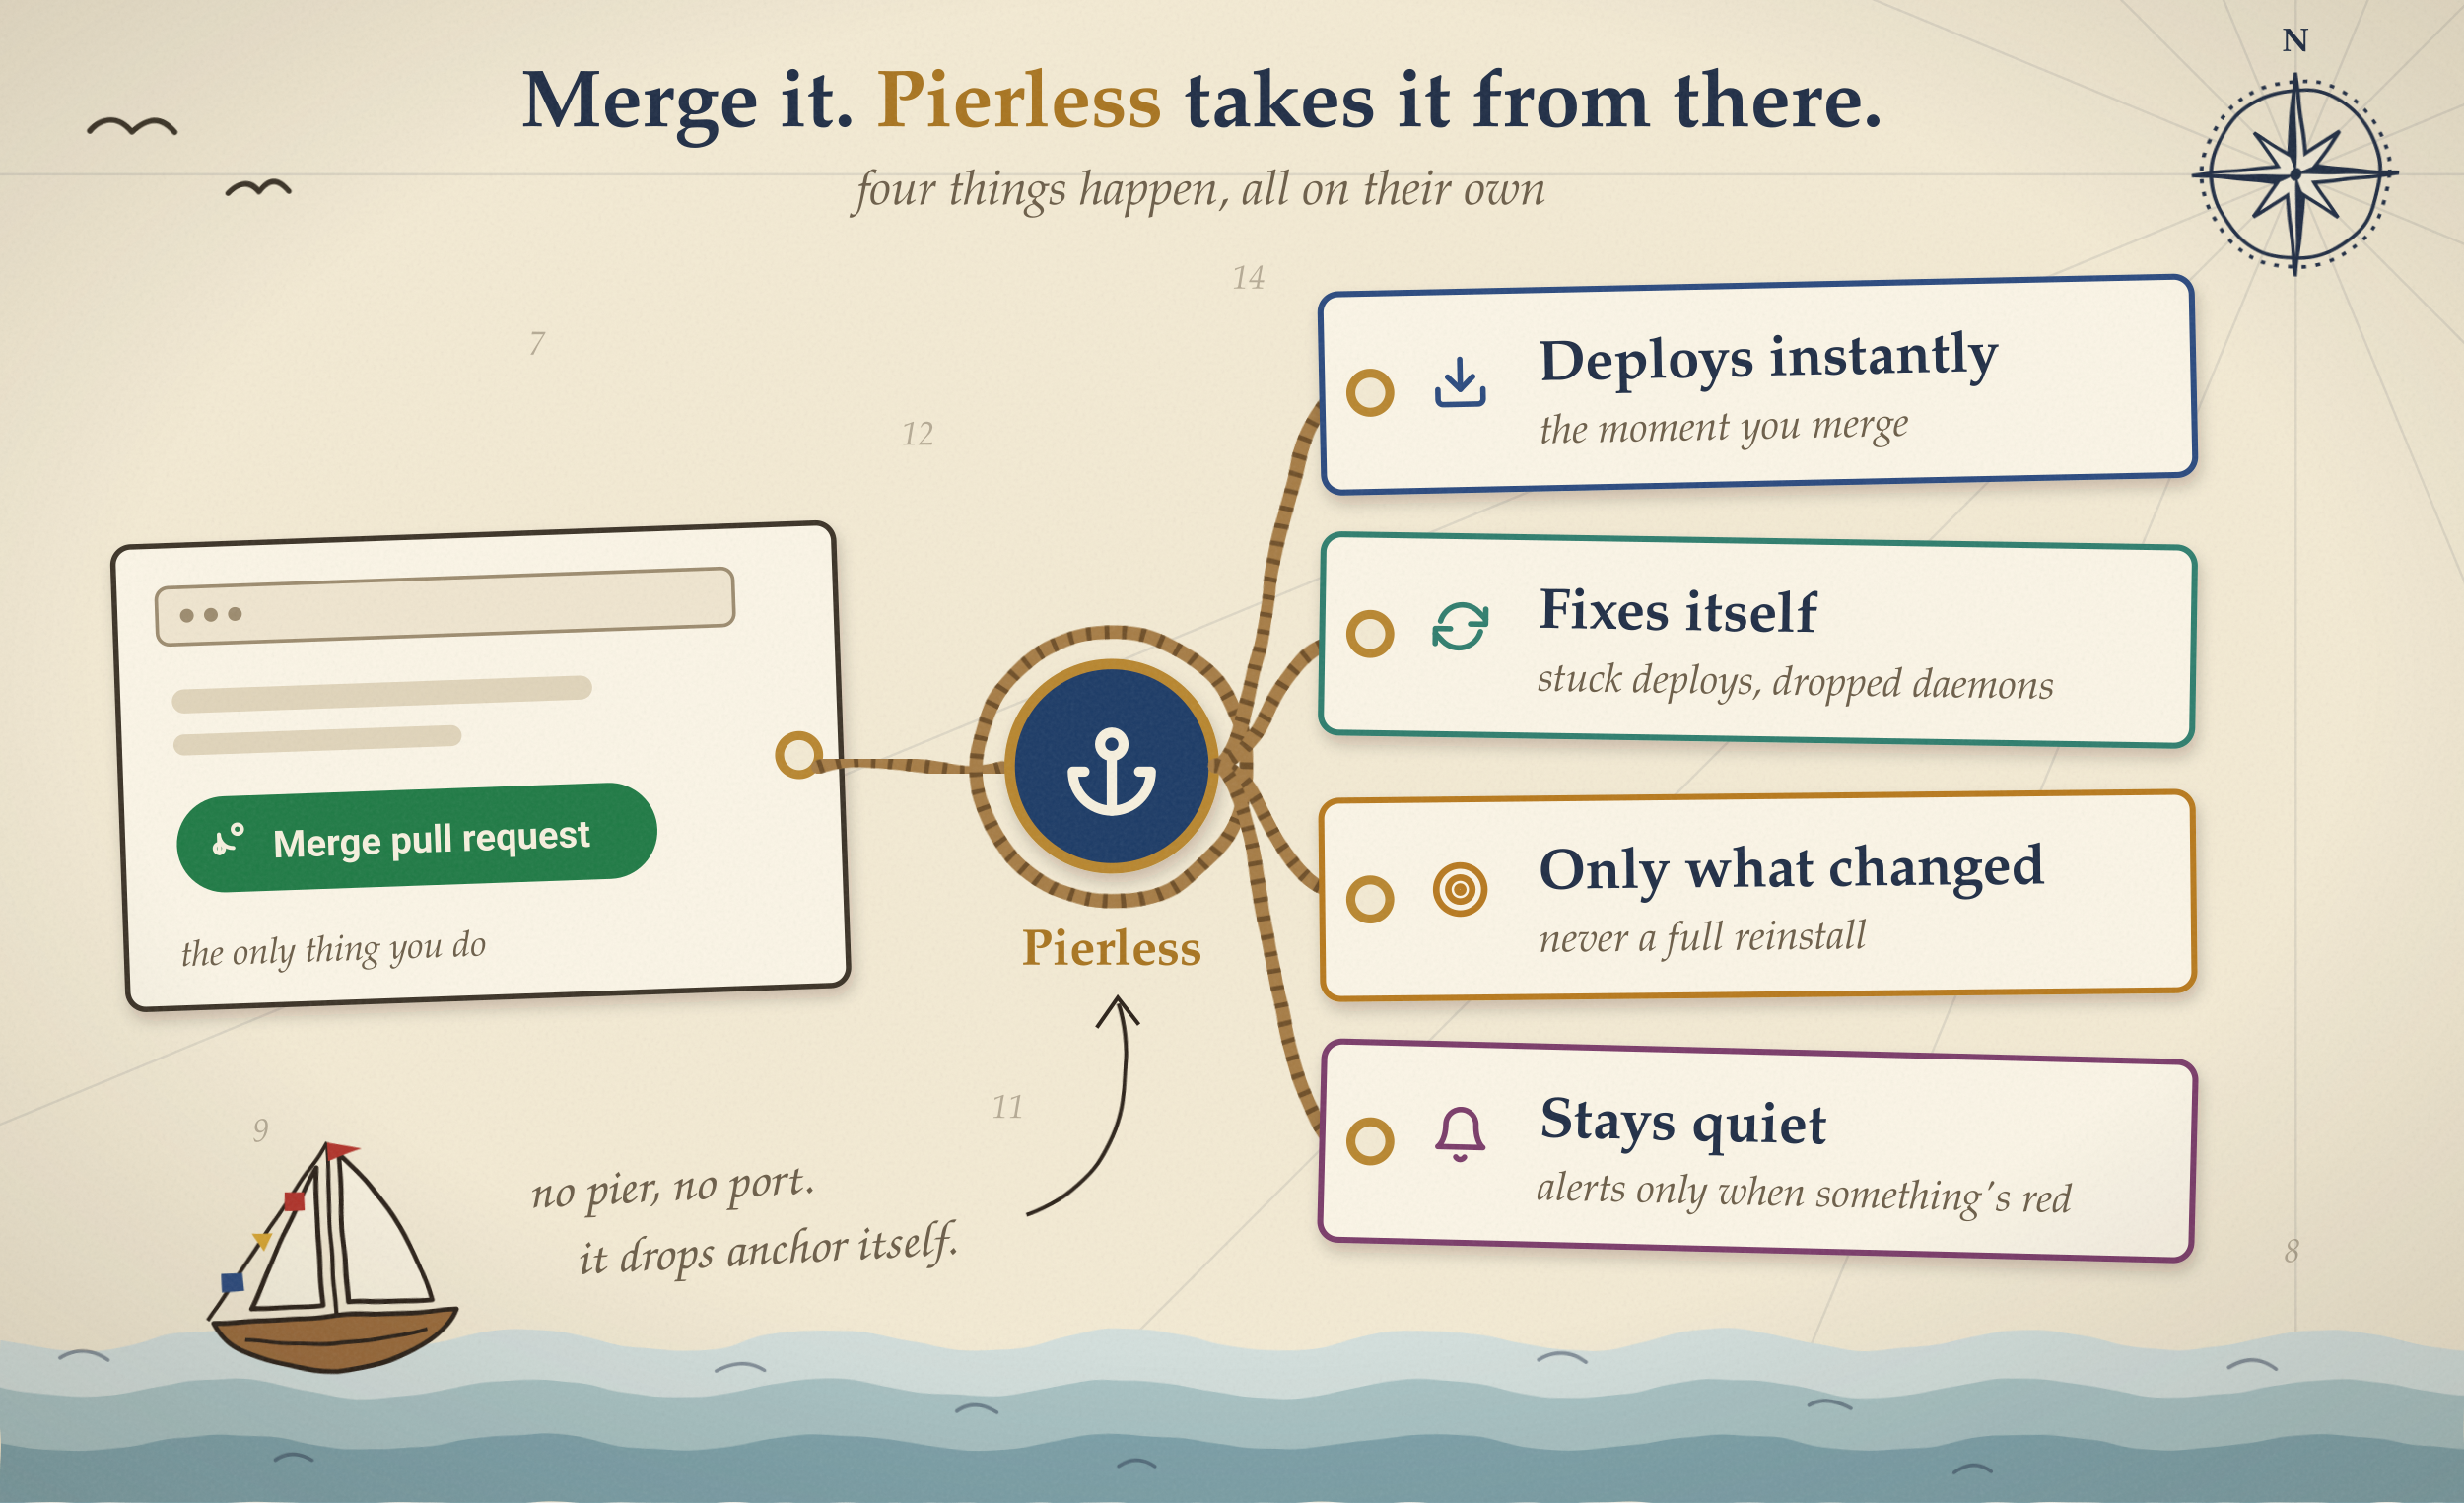
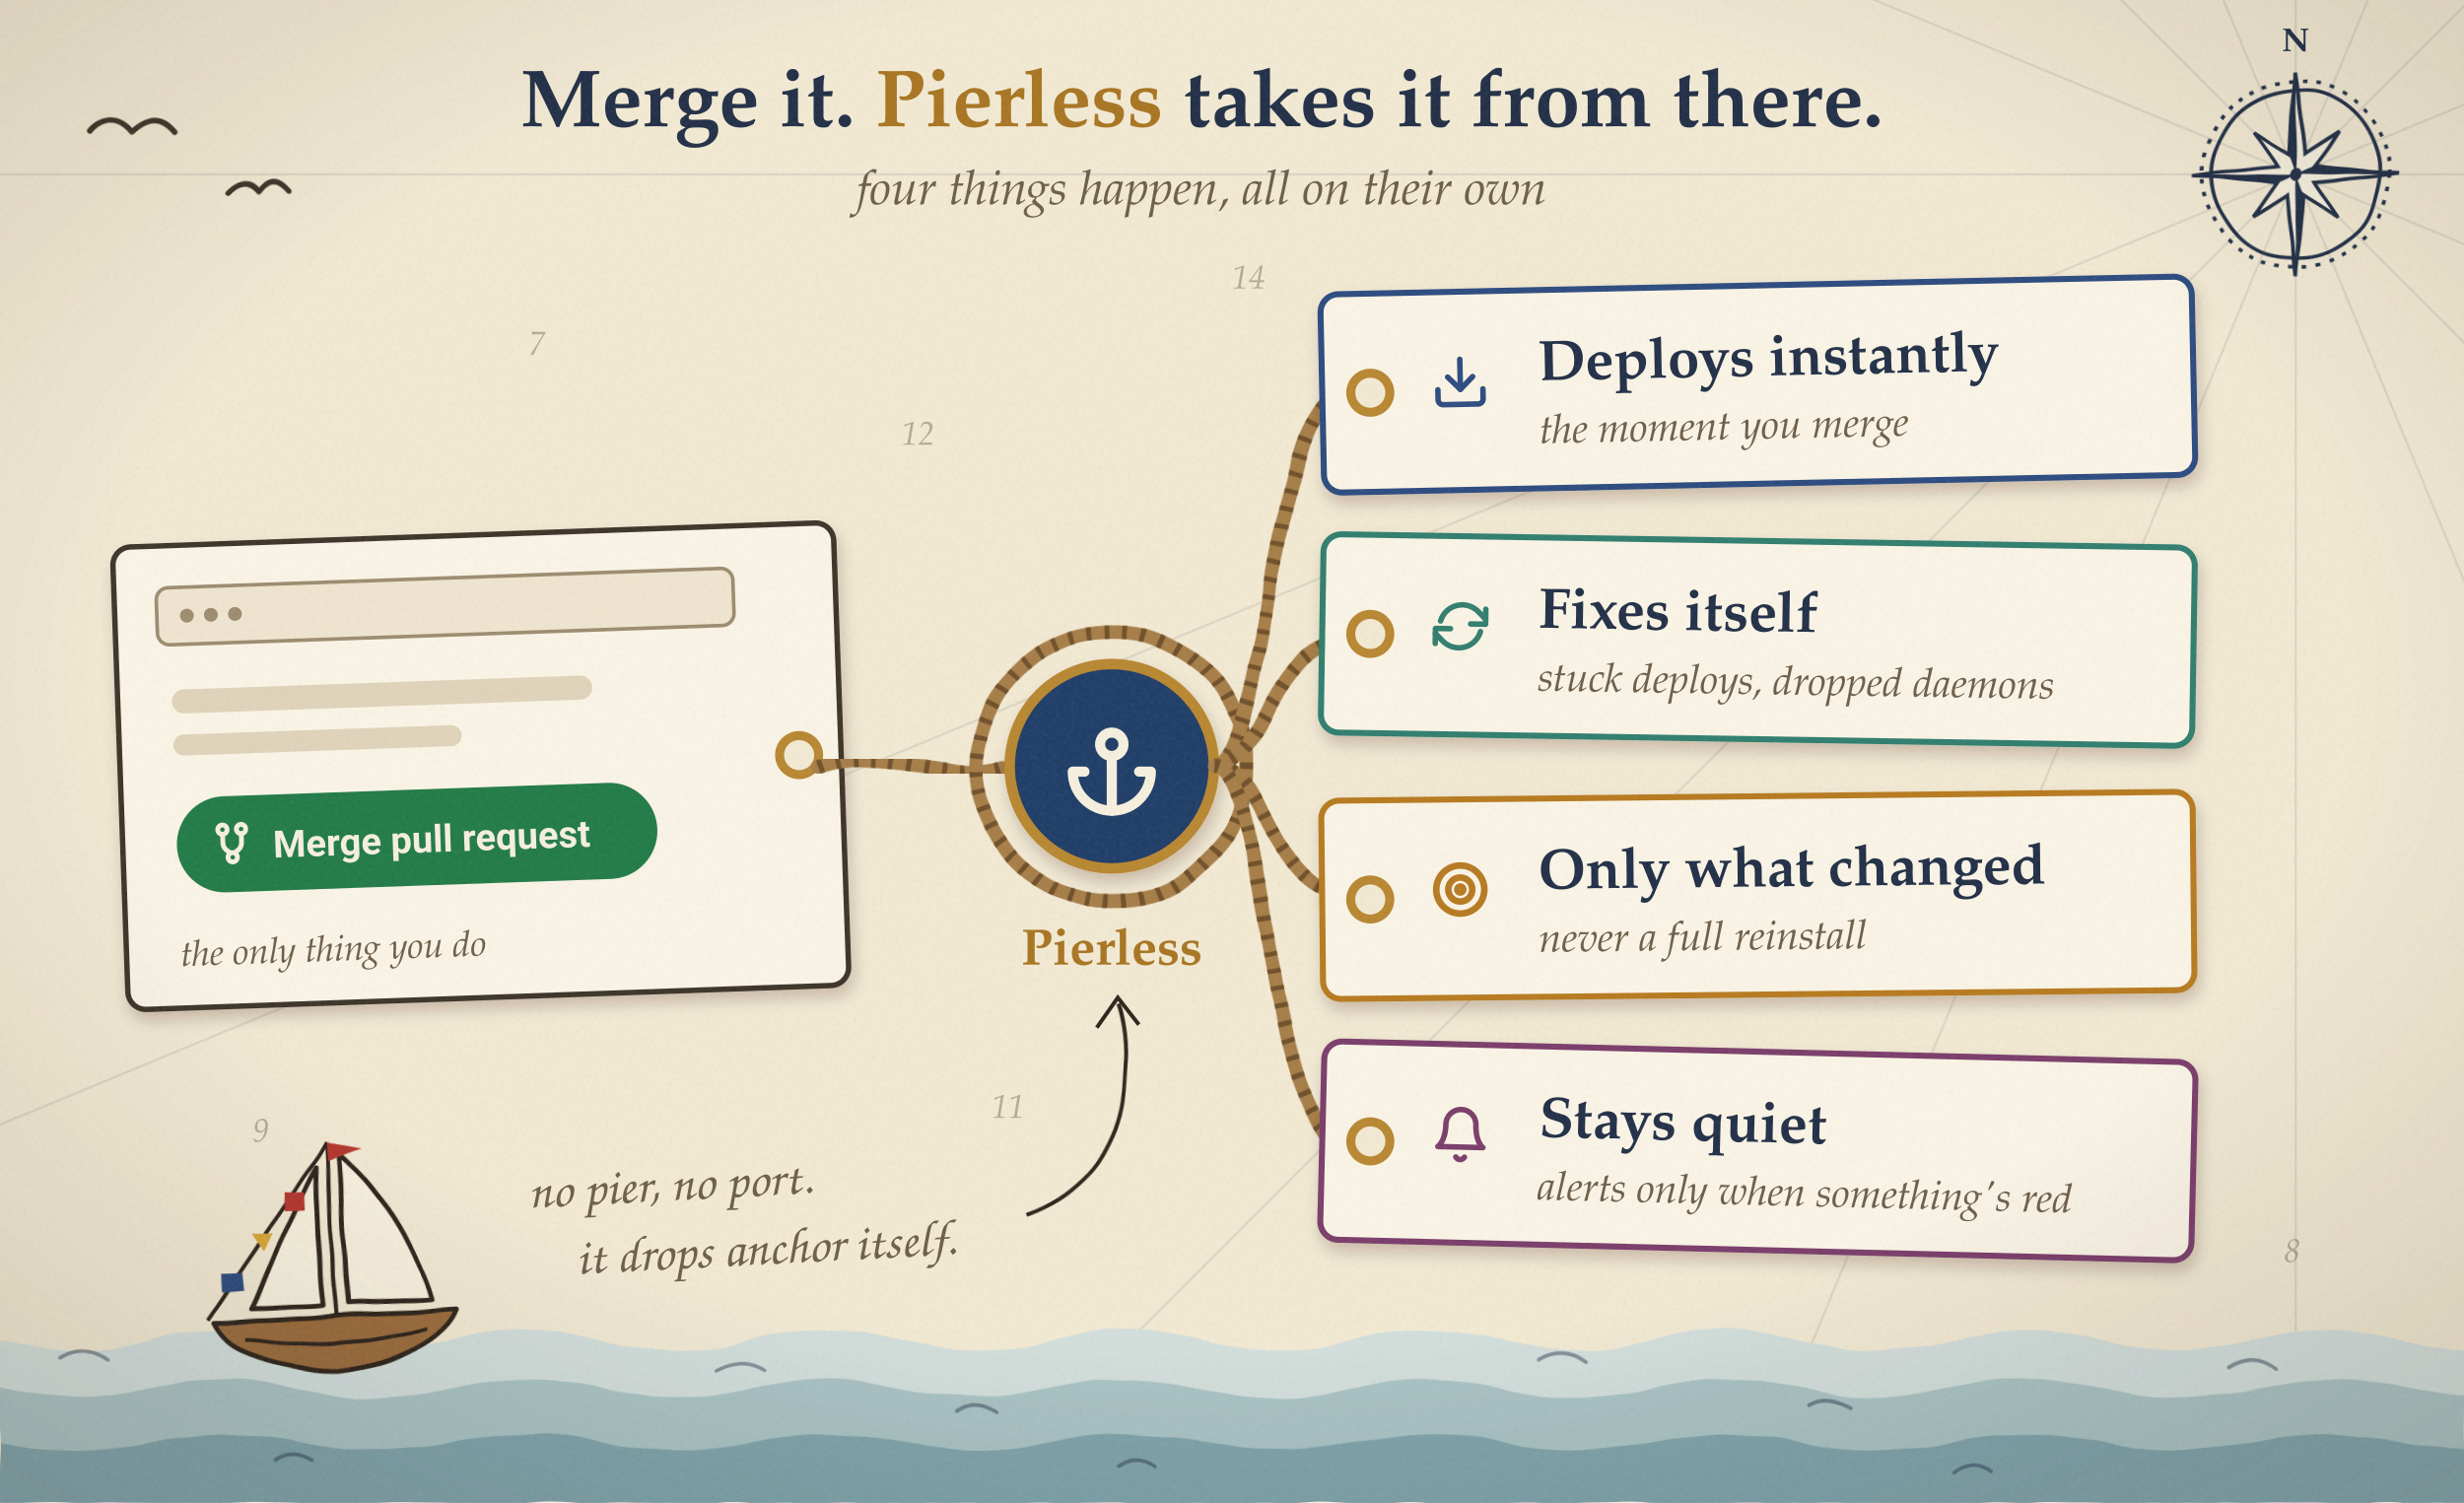
<svg xmlns="http://www.w3.org/2000/svg" viewBox="0 0 820 500" width="820" height="500" role="img" aria-labelledby="hero-title">
  <defs>
    <filter id="rough" x="-10%" y="-10%" width="120%" height="120%">
      <feTurbulence type="fractalNoise" baseFrequency="0.04" numOctaves="2" seed="7" result="n" />
      <feDisplacementMap in="SourceGraphic" in2="n" scale="2.4" xChannelSelector="R" yChannelSelector="G" />
    </filter>
    <filter id="roughds" x="-20%" y="-30%" width="140%" height="170%">
      <feTurbulence type="fractalNoise" baseFrequency="0.04" numOctaves="2" seed="3" result="n" />
      <feDisplacementMap in="SourceGraphic" in2="n" scale="2.4" xChannelSelector="R" yChannelSelector="G" result="d" />
      <feDropShadow in="d" dx="1" dy="3" stdDeviation="2.5" flood-color="#2a1d0c" flood-opacity="0.2" />
    </filter>
    <filter id="grain" x="0" y="0" width="100%" height="100%">
      <feTurbulence type="fractalNoise" baseFrequency="0.8" numOctaves="3" stitchTiles="stitch" />
      <feColorMatrix type="saturate" values="0" />
    </filter>
    <radialGradient id="vignette" cx="50%" cy="45%" r="75%">
      <stop offset="60%" stop-color="#000" stop-opacity="0" />
      <stop offset="100%" stop-color="#3b2a12" stop-opacity="0.16" />
    </radialGradient>
    <style>
      .serif { font-family: Georgia, "Iowan Old Style", Palatino, "Palatino Linotype", "Times New Roman", serif; }
      .sans { font-family: system-ui, -apple-system, "Segoe UI", Roboto, Helvetica, Arial, sans-serif; }
      .hand { font-family: "Bradley Hand", "Segoe Print", "Chalkboard SE", cursive; }
      .bg { fill: #f3ead3; } .grain { opacity: 0.09; }
      .rhumb { fill: none; stroke: #1f2d45; stroke-width: 0.8; opacity: 0.1; }
      .ink { fill: #1f2d45; } .inks { stroke: #1f2d45; } .muted { fill: #6b5d48; } .sound { fill: #6b5d48; opacity: 0.45; font-style: italic; }
      .brass { fill: #a8741f; } .brass-s { stroke: #b8862f; }
      .star-fill { fill: #1f2d45; } .star-open { fill: #f7f0de; stroke: #1f2d45; stroke-width: 1.2; }
      .ring { fill: none; stroke: #1f2d45; stroke-width: 1.2; }
      .paper { fill: #fbf5e6; stroke: #3b3326; stroke-width: 1.8; } .chrome { fill: #efe5cf; stroke: #9c8b6e; stroke-width: 1.2; } .dot { fill: #9c8b6e; } .bar { fill: #e0d4ba; }
      .rope { fill: none; stroke: #a67c45; stroke-width: 4.5; stroke-linecap: round; }
      .twist { fill: none; stroke: #6e4e27; stroke-width: 4.5; stroke-dasharray: 1.6 4.4; }
      .grommet { fill: #f3ead3; stroke: #b8862f; stroke-width: 3; }
      .hub { fill: #1f3a66; stroke: #b8862f; stroke-width: 3.5; }
      .anchor { fill: none; stroke: #f7f0de; stroke-width: 2.6; stroke-linecap: round; stroke-linejoin: round; }
      .gull { fill: none; stroke: #3b3326; stroke-width: 1.8; stroke-linecap: round; stroke-linejoin: round; }
      .stars, .moon { display: none; }
      .w1 { fill: #d3dfdc; } .w2 { fill: #a9c3c4; } .w3 { fill: #7ea3ab; }
      .crest { fill: none; stroke: #1f2d45; stroke-width: 1.2; stroke-linecap: round; opacity: 0.45; }
      .hull { fill: #9a6a3a; stroke: #2b2118; stroke-width: 1.6; stroke-linejoin: round; } .sail { fill: #f9f2df; stroke: #2b2118; stroke-width: 1.6; stroke-linejoin: round; } .line { fill: none; stroke: #2b2118; stroke-width: 1.3; }
      .c-navy { fill: #fbf5e6; stroke: #2b4a7e; stroke-width: 2; } .c-sea { fill: #fbf5e6; stroke: #2f7d6d; stroke-width: 2; } .c-ochre { fill: #fbf5e6; stroke: #b7791f; stroke-width: 2; } .c-plum { fill: #fbf5e6; stroke: #7a3b69; stroke-width: 2; }
      .g { fill: none; stroke-width: 2.2; stroke-linejoin: round; stroke-linecap: round; }
      .i-navy { stroke: #2b4a7e; } .i-sea { stroke: #2f7d6d; } .i-ochre { stroke: #b7791f; } .i-plum { stroke: #7a3b69; }
      .vig { fill: url(#vignette); }
      @media (prefers-color-scheme: dark) {
        .bg { fill: #122036; } .grain { opacity: 0.07; }
        .rhumb { stroke: #c9d3e3; opacity: 0.1; }
        .ink { fill: #ece3cc; } .inks { stroke: #ece3cc; } .muted { fill: #a6b3c8; } .sound { fill: #a6b3c8; }
        .brass { fill: #e0b562; } .brass-s { stroke: #d8a94f; }
        .star-fill { fill: #ece3cc; } .star-open { fill: #122036; stroke: #ece3cc; } .ring { stroke: #ece3cc; }
        .paper { fill: #1a2a44; stroke: #7f8fa8; } .chrome { fill: #22344f; stroke: #6d7c95; } .dot { fill: #6d7c95; } .bar { fill: #30425f; }
        .rope { stroke: #cfa66a; } .twist { stroke: #8a6a3c; } .grommet { fill: #122036; stroke: #d8a94f; }
        .hub { fill: #28508f; stroke: #d8a94f; }
        .gull { stroke: #c9d3e3; }
        .stars { display: inline; fill: #ece3cc; } .moon { display: inline; fill: #ece3cc; }
        .w1 { fill: #1b3252; } .w2 { fill: #1f3d63; } .w3 { fill: #254a78; } .crest { stroke: #c9d3e3; opacity: 0.35; }
        .hull { fill: #8a5d33; stroke: #ece3cc; } .sail { fill: #ece3cc; stroke: #0e1a2c; } .line { stroke: #ece3cc; }
        .c-navy { fill: #1a2a44; stroke: #8fb4ff; } .c-sea { fill: #1a2a44; stroke: #6fd1b9; } .c-ochre { fill: #1a2a44; stroke: #f0c064; } .c-plum { fill: #1a2a44; stroke: #d69ad0; }
        .i-navy { stroke: #8fb4ff; } .i-sea { stroke: #6fd1b9; } .i-ochre { stroke: #f0c064; } .i-plum { stroke: #d69ad0; }
        .vig { opacity: 0.6; }
      }
    </style>
  </defs>
  <rect class="bg" x="0" y="0" width="820" height="500" />
  <g transform="translate(764,58)">
    <path class="rhumb" d="M0,0 L0,-900 M0,0 L344,-831 M0,0 L636,-636 M0,0 L831,-344 M0,0 L900,0 M0,0 L831,344 M0,0 L636,636 M0,0 L344,831 M0,0 L0,900 M0,0 L-344,831 M0,0 L-636,636 M0,0 L-831,344 M0,0 L-900,0 M0,0 L-831,-344 M0,0 L-636,-636 M0,0 L-344,-831" />
  </g>
  <g class="sound serif" font-size="11">
    <text x="176" y="118">7</text>
    <text x="300" y="148">12</text>
    <text x="84" y="380">9</text>
    <text x="330" y="372">11</text>
    <text x="760" y="420">8</text>
    <text x="410" y="96">14</text>
    <text x="150" y="490">4</text>
    <text x="430" y="494">6</text>
    <text x="690" y="488">5</text>
  </g>
  <g class="moon">
    <path d="M128,100 a14,14 0 1 0 6,24 a11,11 0 1 1 -6,-24 z" />
  </g>
  <g class="stars">
    <circle cx="610" cy="30" r="1.3" />
    <circle cx="560" cy="78" r="1.1" />
    <circle cx="96" cy="100" r="1.2" />
    <circle cx="40" cy="150" r="1" />
    <circle cx="330" cy="110" r="1" />
    <circle cx="800" cy="130" r="1.2" />
    <path d="M640,64 l1.6,-5 1.6,5 5,1.6 -5,1.6 -1.6,5 -1.6,-5 -5,-1.6 z" />
  </g>
  <g transform="translate(764,58)" filter="url(#rough)">
    <circle class="ring" r="28" />
    <circle class="ring" r="31" stroke-dasharray="1.5 3" />
    <polygon class="star-open" points="0,-34 2.7,-6.5 14.1,-14.1 6.5,-2.7 34,0 6.5,2.7 14.1,14.1 2.7,6.5 0,34 -2.7,6.5 -14.1,14.1 -6.5,2.7 -34,0 -6.5,-2.7 -14.1,-14.1 -2.7,-6.5" />
    <path class="star-fill" d="M0,0 L0,-34 L-2.7,-6.5 Z M0,0 L34,0 L6.5,-2.7 Z M0,0 L0,34 L2.7,6.5 Z M0,0 L-34,0 L-6.5,2.7 Z" />
    <circle class="star-fill" r="2" />
  </g>
  <text class="serif ink" x="764" y="17" font-size="11" font-weight="700" text-anchor="middle">N</text>
  <g class="gull" filter="url(#rough)">
    <path d="M30,44 q7,-8 14,0 q7,-8 14,0" />
    <path d="M76,64 q5,-6 10,0 q5,-6 10,0" />
  </g>
  <text class="serif ink" x="400" y="42" font-size="27" font-weight="700" text-anchor="middle">Merge it. <tspan class="brass">Pierless</tspan> takes it from there.</text>
  <text class="serif muted" x="400" y="68" font-size="16" font-style="italic" text-anchor="middle">four things happen, all on their own</text>
  <g transform="rotate(-2 160 255)">
    <rect class="paper" x="40" y="178" width="240" height="154" rx="6" filter="url(#roughds)" />
    <rect class="chrome" x="54" y="192" width="192" height="19" rx="4" />
    <circle class="dot" cx="64" cy="201.5" r="2.3" />
    <circle class="dot" cx="72" cy="201.5" r="2.3" />
    <circle class="dot" cx="80" cy="201.5" r="2.3" />
    <rect class="bar" x="58" y="226" width="140" height="8" rx="4" />
    <rect class="bar" x="58" y="241" width="96" height="7" rx="3.5" />
    <rect x="58" y="262" width="160" height="32" rx="16" fill="#1f7a45" />
-     <g transform="translate(69,270) scale(0.517)" stroke="#f7f0de" fill="none" stroke-width="2.6" stroke-linecap="round" stroke-linejoin="round">
-       <circle cx="6" cy="18" r="3" />
-       <circle cx="18" cy="6" r="3" />
-       <path d="M6,21 V9 a9,9 0 0 0 9,9" />
+     <g transform="translate(69,270) scale(0.62)" stroke="#f7f0de" fill="none" stroke-width="2.6" stroke-linecap="round" stroke-linejoin="round">
+       <circle cx="7" cy="5" r="2.5" />
+       <circle cx="17" cy="5" r="2.5" />
+       <circle cx="12" cy="20" r="2.5" />
+       <path d="M7,7.5 V12 C7,15.5 9.5,16.5 10.7,17.5" />
+       <path d="M17,7.5 V12 C17,15.5 14.5,16.5 13.3,17.5" />
    </g>
    <text class="sans" x="90" y="283" font-size="12.5" font-weight="600" fill="#f7f0de">Merge pull request</text>
    <text class="serif muted" x="58" y="318" font-size="12" font-style="italic">the only thing you do</text>
    <circle class="grommet" cx="266" cy="255" r="6.5" />
  </g>
  <g filter="url(#rough)">
    <path class="rope" d="M272,255 C 295,248 314,262 334,255" />
    <path class="twist" d="M272,255 C 295,248 314,262 334,255" />
  </g>
  <g filter="url(#rough)">
    <circle cx="370" cy="255" r="45" class="rope" stroke-width="3.5" />
    <circle cx="370" cy="255" r="45" class="twist" stroke-width="3.5" />
  </g>
  <circle class="hub" cx="370" cy="255" r="34" filter="url(#roughds)" />
  <g class="anchor" transform="translate(354.4,241.2) scale(1.3)">
    <circle cx="12" cy="5" r="3" />
    <path d="M12,22 V8" />
    <path d="M5,12 H2 a10,10 0 0 0 20,0 h-3" />
  </g>
  <text class="serif brass" x="370" y="321" font-size="17" font-weight="700" text-anchor="middle">Pierless</text>
  <text class="hand muted" x="176" y="402" font-size="17" transform="rotate(-3 176 402)">no pier, no port.</text>
  <text class="hand muted" x="192" y="424" font-size="17" transform="rotate(-3 192 424)">it drops anchor itself.</text>
  <path class="line" d="M342,404 C 372,394 380,362 372,334" filter="url(#rough)" />
  <path class="line" d="M365,342 L372,332 L379,341" />
  <g filter="url(#rough)">
    <path class="rope" d="M404,255 C 422,255 422,128 450,128" />
    <path class="twist" d="M404,255 C 422,255 422,128 450,128" />
    <path class="rope" d="M404,255 C 422,255 422,213 450,213" />
    <path class="twist" d="M404,255 C 422,255 422,213 450,213" />
    <path class="rope" d="M404,255 C 422,255 422,298 450,298" />
    <path class="twist" d="M404,255 C 422,255 422,298 450,298" />
    <path class="rope" d="M404,255 C 422,255 422,383 450,383" />
    <path class="twist" d="M404,255 C 422,255 422,383 450,383" />
  </g>
  <g transform="rotate(-1.2 585 128)">
    <rect class="c-navy" x="440" y="95" width="290" height="66" rx="6" filter="url(#roughds)" />
    <circle class="grommet" cx="456" cy="128" r="6.5" />
    <g class="g i-navy" transform="translate(476,115) scale(0.833)">
      <path d="M21,15 v4 a2,2 0 0 1 -2,2 H5 a2,2 0 0 1 -2,-2 v-4" />
      <path d="M7,10 L12,15 L17,10" />
      <path d="M12,15 V3" />
    </g>
    <text class="serif ink" x="512" y="125" font-size="19" font-weight="700">Deploys instantly</text>
    <text class="serif muted" x="512" y="146" font-size="13.5" font-style="italic">the moment you merge</text>
  </g>
  <g transform="rotate(0.9 585 213)">
    <rect class="c-sea" x="440" y="180" width="290" height="66" rx="6" filter="url(#roughds)" />
    <circle class="grommet" cx="456" cy="213" r="6.5" />
    <g class="g i-sea" transform="translate(476,200) scale(0.833)">
      <path d="M22,5 v6 h-6" />
      <path d="M2,19 v-6 h6" />
      <path d="M4,10 a9,9 0 0 1 15,-4 l3,3" />
      <path d="M20,14 a9,9 0 0 1 -15,4 l-3,-3" />
    </g>
    <text class="serif ink" x="512" y="210" font-size="19" font-weight="700">Fixes itself</text>
    <text class="serif muted" x="512" y="231" font-size="13.5" font-style="italic">stuck deploys, dropped daemons</text>
  </g>
  <g transform="rotate(-0.6 585 298)">
    <rect class="c-ochre" x="440" y="265" width="290" height="66" rx="6" filter="url(#roughds)" />
    <circle class="grommet" cx="456" cy="298" r="6.5" />
    <g class="g i-ochre" transform="translate(476,285)">
      <circle cx="10" cy="10" r="8" />
      <circle cx="10" cy="10" r="4" />
      <circle cx="10" cy="10" r="1" />
    </g>
    <text class="serif ink" x="512" y="295" font-size="19" font-weight="700">Only what changed</text>
    <text class="serif muted" x="512" y="316" font-size="13.5" font-style="italic">never a full reinstall</text>
  </g>
  <g transform="rotate(1.4 585 383)">
    <rect class="c-plum" x="440" y="350" width="290" height="66" rx="6" filter="url(#roughds)" />
    <circle class="grommet" cx="456" cy="383" r="6.5" />
    <g class="g i-plum" transform="translate(476,370) scale(0.833)">
      <path d="M18,8 a6,6 0 0 0 -12,0 c0,7 -3,9 -3,9 h18 s-3,-2 -3,-9" />
      <path d="M13.73,21 a2,2 0 0 1 -3.46,0" />
    </g>
    <text class="serif ink" x="512" y="380" font-size="19" font-weight="700">Stays quiet</text>
    <text class="serif muted" x="512" y="401" font-size="13.5" font-style="italic">alerts only when something's red</text>
  </g>
  <g filter="url(#rough)">
    <path class="w1" d="M-50,446 Q -25.0,439 0,446 T 50,446 T 100,446 T 150,446 T 200,446 T 250,446 T 300,446 T 350,446 T 400,446 T 450,446 T 500,446 T 550,446 T 600,446 T 650,446 T 700,446 T 750,446 T 800,446 T 850,446 T 900,446 L 880,520 L -50,520 Z" />
    <path class="w2" d="M-50,462 Q -25.0,456 0,462 T 50,462 T 100,462 T 150,462 T 200,462 T 250,462 T 300,462 T 350,462 T 400,462 T 450,462 T 500,462 T 550,462 T 600,462 T 650,462 T 700,462 T 750,462 T 800,462 T 850,462 T 900,462 L 880,520 L -50,520 Z" />
    <path class="w3" d="M-50,480 Q -25.0,475 0,480 T 50,480 T 100,480 T 150,480 T 200,480 T 250,480 T 300,480 T 350,480 T 400,480 T 450,480 T 500,480 T 550,480 T 600,480 T 650,480 T 700,480 T 750,480 T 800,480 T 850,480 T 900,480 L 880,520 L -50,520 Z" />
    <path class="crest" d="M20,452 q8,-5 16,0 M238,456 q8,-5 16,0 M318,470 q7,-4 14,0 M512,453 q8,-5 16,0 M602,468 q7,-4 14,0 M742,455 q8,-5 16,0 M372,488 q6,-4 12,0 M650,490 q6,-4 12,0 M92,486 q6,-4 12,0" />
  </g>
  <g transform="translate(112,446) rotate(-3)" filter="url(#rough)">
    <path class="hull" d="M-40,-8 L40,-8 Q32,8 0,10 Q-32,8 -40,-8 Z" />
    <path class="line" d="M-30,-2 Q0,4 30,-2" />
    <path class="line" d="M0,-8 V-66" stroke-width="2" />
    <path class="sail" d="M4,-62 Q 28,-36 32,-12 L4,-12 Z" />
    <path class="sail" d="M-4,-58 L-28,-12 L-4,-12 Z" />
    <path class="line" d="M0,-66 L-42,-9" />
    <rect x="-15" y="-50" width="7" height="6" fill="#b3342b" />
    <path d="M-26,-37 l7,0 -3.5,6 z" fill="#d9a632" />
    <rect x="-37" y="-24" width="7" height="6" fill="#2b4a7e" />
    <path d="M0,-66 l12,3 -12,3 z" fill="#b3342b" />
  </g>
  <rect class="vig" x="0" y="0" width="820" height="500" />
  <rect class="grain" x="0" y="0" width="820" height="500" filter="url(#grain)" />
</svg>
